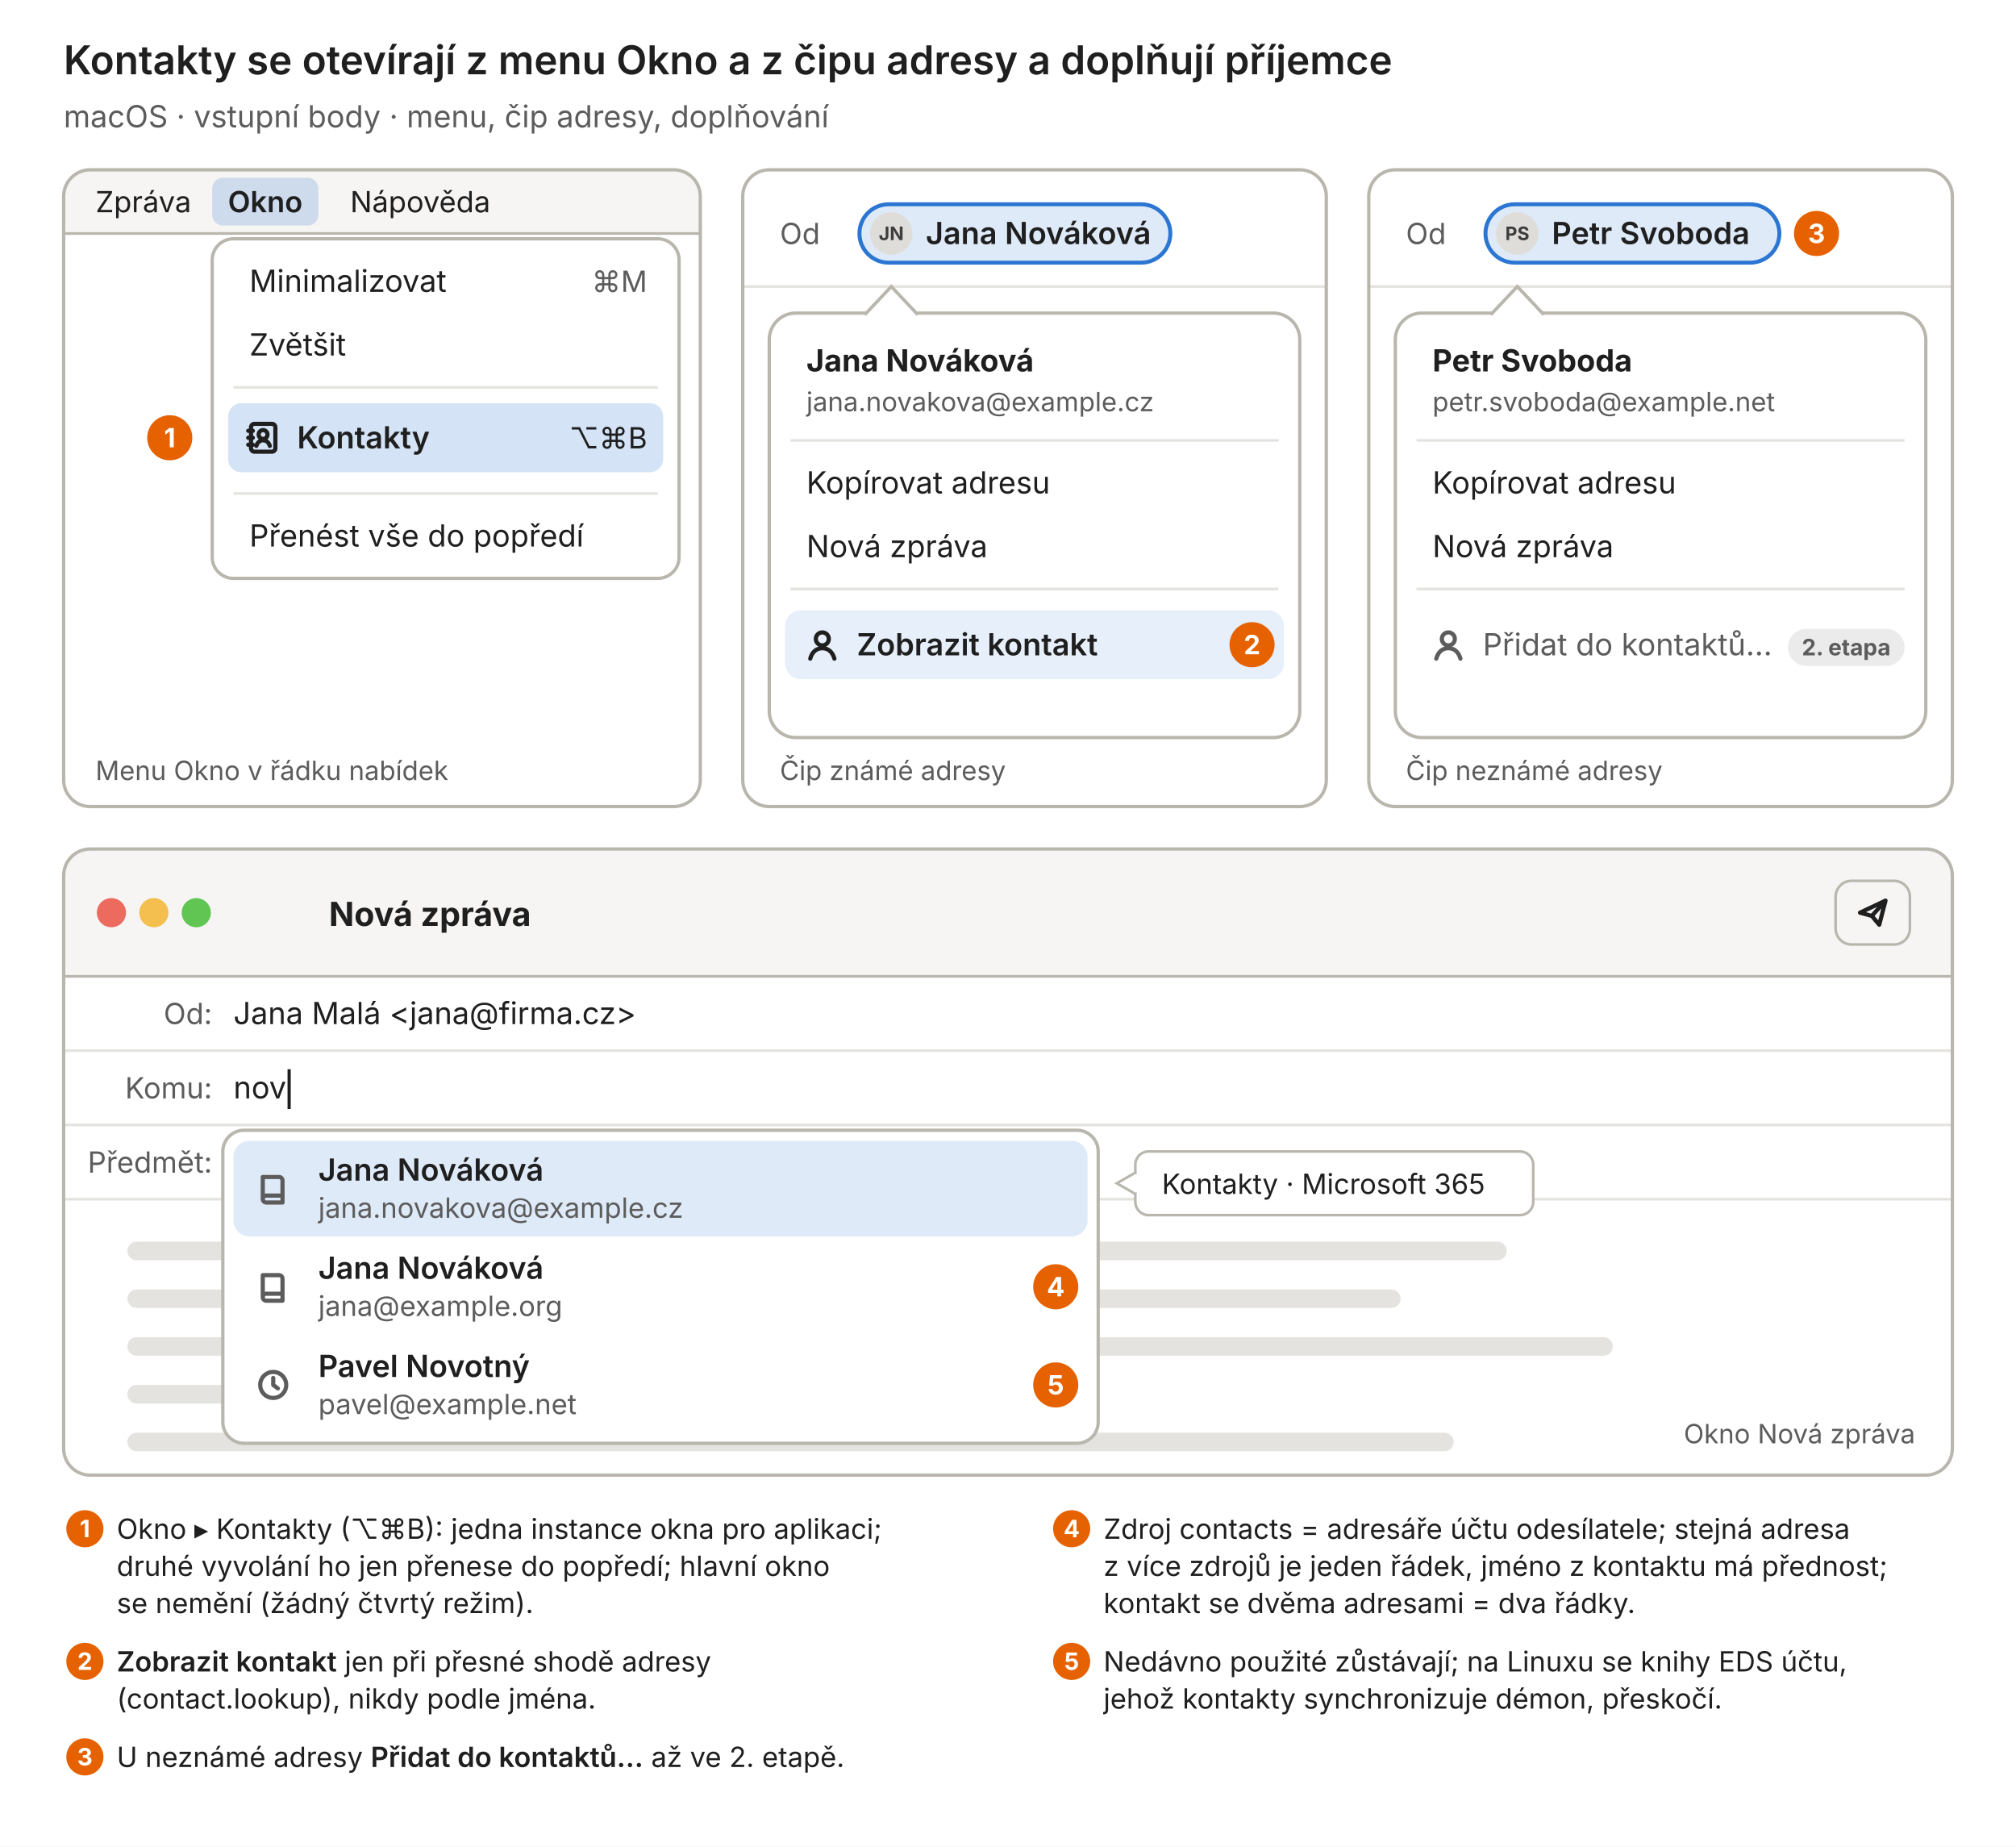
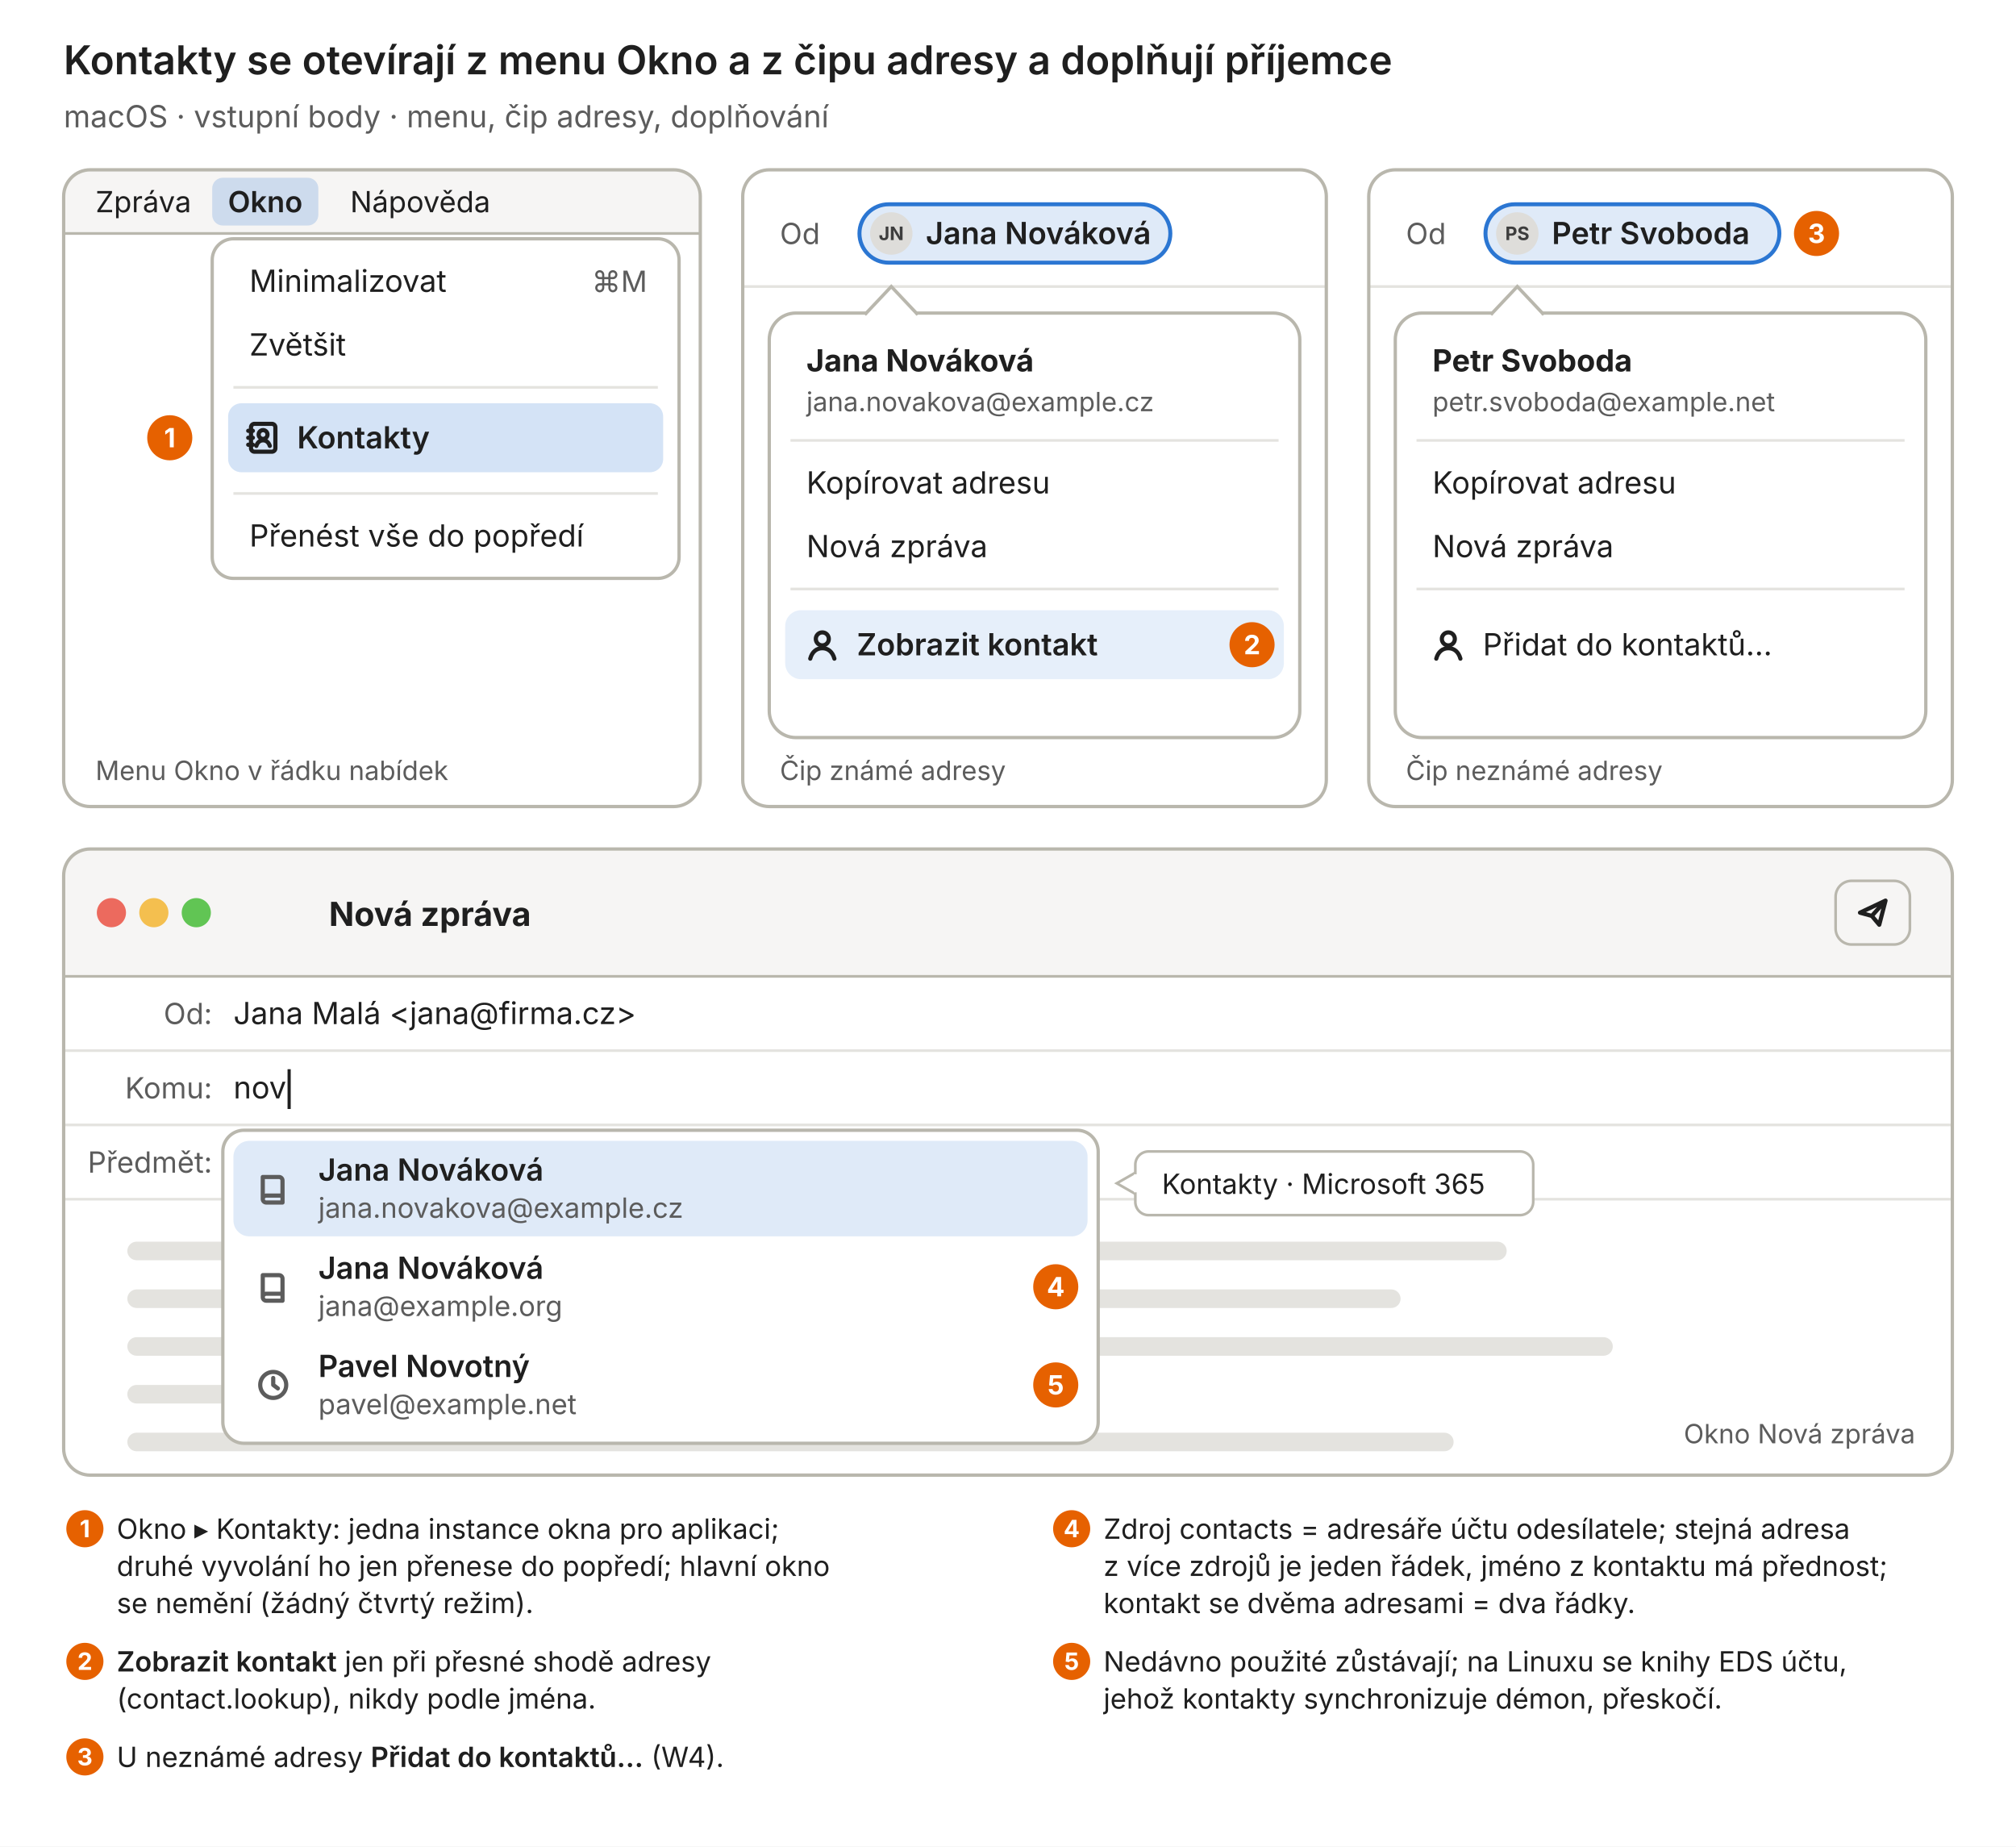
<svg xmlns="http://www.w3.org/2000/svg" xmlns:xlink="http://www.w3.org/1999/xlink" viewBox="0 0 760 696" role="img" aria-label="Kontakty se otevírají z menu Okno, z čipu adresy a doplňují příjemce v okně Nová zpráva" font-size="11.5" font-family="Inter, Cantarell, 'Segoe UI', Helvetica, Arial, sans-serif">
  <rect width="100%" height="100%" fill="#ffffff" />
  <defs>
    <symbol id="i-search" viewBox="0 0 16 16">
      <circle cx="7" cy="7" r="4.5" />
      <path d="M10.5 10.5 14 14" />
    </symbol>
    <symbol id="i-plus" viewBox="0 0 16 16">
      <path d="M8 3v10M3 8h10" />
    </symbol>
    <symbol id="i-edit" viewBox="0 0 16 16">
      <path d="M3 13l.9-3.4 7.2-7.2 2.5 2.5-7.2 7.2z" />
    </symbol>
    <symbol id="i-mail" viewBox="0 0 16 16">
      <rect x="2" y="3.5" width="12" height="9" rx="1.5" />
      <path d="M2.6 4.6 8 8.6l5.4-4" />
    </symbol>
    <symbol id="i-more" viewBox="0 0 16 16">
      <path d="M3.5 8h.01M8 8h.01M12.5 8h.01" stroke-width="2.6" />
    </symbol>
    <symbol id="i-morev" viewBox="0 0 16 16">
      <path d="M8 3.5h.01M8 8h.01M8 12.5h.01" stroke-width="2.6" />
    </symbol>
    <symbol id="i-back" viewBox="0 0 16 16">
      <path d="M10 3 5 8l5 5" />
    </symbol>
    <symbol id="i-person" viewBox="0 0 16 16">
      <circle cx="8" cy="5.5" r="2.8" />
      <path d="M2.8 14c.8-3 2.8-4.5 5.2-4.5s4.4 1.5 5.2 4.5" />
    </symbol>
    <symbol id="i-people" viewBox="0 0 16 16">
      <circle cx="6" cy="5.5" r="2.4" />
      <path d="M1.8 13.5c.6-2.6 2.2-3.9 4.2-3.9s3.6 1.3 4.2 3.9M10.2 3.4a2.3 2.3 0 0 1 0 4.4M11.6 9.8c1.3.4 2.2 1.6 2.6 3.7" />
    </symbol>
    <symbol id="i-sync" viewBox="0 0 16 16">
      <path d="M13 6A5.3 5.3 0 0 0 3.2 5.2M3 10a5.3 5.3 0 0 0 9.8.8M13.2 2.6V6H9.8M2.8 13.4V10h3.4" />
    </symbol>
    <symbol id="i-lock" viewBox="0 0 16 16">
      <rect x="3.5" y="7" width="9" height="7" rx="1.5" />
      <path d="M5.5 7V5a2.5 2.5 0 0 1 5 0v2" />
    </symbol>
    <symbol id="i-trash" viewBox="0 0 16 16">
      <path d="M3 4.5h10M6.5 4.5V3h3v1.5M4.5 4.5l.7 9h5.6l.7-9" />
    </symbol>
    <symbol id="i-sidebar" viewBox="0 0 16 16">
      <rect x="2" y="3" width="12" height="10" rx="1.5" />
      <path d="M6 3v10" />
    </symbol>
    <symbol id="i-book" viewBox="0 0 16 16">
      <path d="M3.5 3h7A1.5 1.5 0 0 1 12 4.5V14H5a1.5 1.5 0 0 1-1.5-1.5zM3.5 12.5A1.5 1.5 0 0 1 5 11h7" />
    </symbol>
    <symbol id="i-clock" viewBox="0 0 16 16">
      <circle cx="8" cy="8" r="5.6" />
      <path d="M8 5v3l2 1.5" />
    </symbol>
    <symbol id="i-offline" viewBox="0 0 16 16">
      <path d="M4.2 12.5h7a2.8 2.8 0 0 0 .6-5.5A4 4 0 0 0 4.3 7.2a2.7 2.7 0 0 0-.1 5.3zM2 2l12 12" />
    </symbol>
    <symbol id="i-cloud" viewBox="0 0 16 16">
      <path d="M4.2 12.5h7a2.8 2.8 0 0 0 .6-5.5A4 4 0 0 0 4.3 7.2a2.7 2.7 0 0 0-.1 5.3z" />
    </symbol>
    <symbol id="i-info" viewBox="0 0 16 16">
      <circle cx="8" cy="8" r="5.8" />
      <path d="M8 7.2v3.6M8 5.1h.01" />
    </symbol>
    <symbol id="i-check" viewBox="0 0 16 16">
      <path d="M3.5 8.5l3 3 6-7" />
    </symbol>
    <symbol id="i-send" viewBox="0 0 16 16">
      <path d="M2.5 8 13.5 2.8 10.8 13.2 7.6 9.4zM7.6 9.4 13.5 2.8" />
    </symbol>
    <symbol id="i-gear" viewBox="0 0 16 16">
      <circle cx="8" cy="8" r="2.3" />
      <path d="M8 1.8v2M8 12.2v2M1.8 8h2M12.2 8h2M3.6 3.6l1.4 1.4M11 11l1.4 1.4M3.6 12.4 5 11M11 5l1.4-1.4" />
    </symbol>
    <symbol id="i-cal" viewBox="0 0 16 16">
      <rect x="2.5" y="3.5" width="11" height="10" rx="1.5" />
      <path d="M2.5 6.8h11M5.5 2v3M10.5 2v3" />
    </symbol>
    <symbol id="i-puzzle" viewBox="0 0 16 16">
      <path d="M3 5h3a1.6 1.6 0 1 1 3 0h3v3a1.6 1.6 0 1 1 0 3v2.5H3V11a1.6 1.6 0 1 0 0-3z" />
    </symbol>
    <symbol id="i-spark" viewBox="0 0 16 16">
      <path d="M8 2.2 9.3 6.7 13.8 8 9.3 9.3 8 13.8 6.7 9.3 2.2 8 6.7 6.7z" />
    </symbol>
    <symbol id="i-contacts" viewBox="0 0 16 16">
      <rect x="3" y="2" width="10.5" height="12" rx="1.5" />
      <circle cx="8.2" cy="6.6" r="1.9" />
      <path d="M5.3 11.5c.5-1.6 1.6-2.4 2.9-2.4s2.4.8 2.9 2.4M1.8 5h2M1.8 8h2M1.8 11h2" />
    </symbol>
    <symbol id="i-warn" viewBox="0 0 16 16">
      <path d="M8 2.2 14.2 13H1.8z" />
      <path d="M8 6.5v3M8 11.3h.01" />
    </symbol>
    <symbol id="i-server" viewBox="0 0 16 16">
      <rect x="2.5" y="2.5" width="11" height="4.5" rx="1" />
      <rect x="2.5" y="9" width="11" height="4.5" rx="1" />
      <path d="M5 4.8h.01M5 11.2h.01" />
    </symbol>
  </defs>
  <text x="24" y="28" font-size="15" font-weight="600" fill="#1f1f1f">Kontakty se otevírají z menu Okno a z čipu adresy a doplňují příjemce</text>
  <text x="24" y="48" fill="#5c5c5c">macOS · vstupní body · menu, čip adresy, doplňování</text>
  <clipPath id="clip1">
    <rect x="24" y="64" width="240" height="240" rx="10" />
  </clipPath>
  <g clip-path="url(#clip1)">
    <rect x="24" y="64" width="240" height="240" fill="#ffffff" />
    <rect x="24" y="64" width="240" height="24" fill="#f6f5f4" />
    <line x1="24" y1="88" x2="264" y2="88" stroke="#b9b7ad" stroke-width="1" />
    <text x="36" y="80" font-size="11" fill="#1f1f1f">Zpráva</text>
    <rect x="80" y="67" width="40" height="18" rx="4" fill="#2b76d2" fill-opacity="0.2" />
    <text x="100" y="80" font-size="11" font-weight="600" text-anchor="middle" fill="#1f1f1f">Okno</text>
    <text x="132" y="80" font-size="11" fill="#1f1f1f">Nápověda</text>
    <rect x="80" y="90" width="176" height="128" rx="8" fill="#ffffff" stroke="#b9b7ad" stroke-width="1.25" />
    <text x="94" y="110" fill="#1f1f1f">Minimalizovat</text>
    <text x="244" y="110" font-size="11" text-anchor="end" fill="#5c5c5c">⌘M</text>
    <text x="94" y="134" fill="#1f1f1f">Zvětšit</text>
    <line x1="88" y1="146" x2="248" y2="146" stroke="#e4e3df" stroke-width="1" />
    <rect x="86" y="152" width="164" height="26" rx="5" fill="#2b76d2" fill-opacity="0.2" />
    <use xlink:href="#i-contacts" x="92" y="158" width="14" height="14" stroke="#1f1f1f" fill="none" stroke-width="1.8" stroke-linecap="round" stroke-linejoin="round" />
    <text x="112" y="169" font-weight="600" fill="#1f1f1f">Kontakty</text>
-     <text x="244" y="169" font-size="11" text-anchor="end" fill="#1f1f1f">⌥⌘B</text>
    <line x1="88" y1="186" x2="248" y2="186" stroke="#e4e3df" stroke-width="1" />
    <text x="94" y="206" fill="#1f1f1f">Přenést vše do popředí</text>
    <text x="36" y="294" font-size="10" fill="#5c5c5c">Menu Okno v řádku nabídek</text>
  </g>
  <rect x="24" y="64" width="240" height="240" rx="10" fill="none" stroke="#b9b7ad" stroke-width="1.25" />
  <circle cx="64" cy="165" r="8.5" fill="#e66100" />
  <text x="64" y="168.6" font-size="10" font-weight="700" text-anchor="middle" fill="#ffffff">1</text>
  <clipPath id="clip2">
    <rect x="280" y="64" width="220" height="240" rx="10" />
  </clipPath>
  <g clip-path="url(#clip2)">
    <rect x="280" y="64" width="220" height="240" fill="#ffffff" />
    <text x="294" y="92" font-size="11" fill="#5c5c5c">Od</text>
    <rect x="324" y="77" width="117.2" height="22" rx="11" fill="#2b76d2" fill-opacity="0.15" stroke="#2b76d2" stroke-width="1.5" />
    <circle cx="336" cy="88" r="8" fill="#deddda" />
    <text x="336" y="90.5" font-size="7" font-weight="700" text-anchor="middle" fill="#3d3d3d">JN</text>
    <text x="349" y="92" font-weight="600" fill="#1f1f1f">Jana Nováková</text>
    <line x1="280" y1="108" x2="500" y2="108" stroke="#e4e3df" stroke-width="1" />
    <rect x="290" y="118" width="200" height="160" rx="10" fill="#ffffff" stroke="#b9b7ad" stroke-width="1.25" />
    <rect x="327" y="117" width="18" height="3" fill="#ffffff" />
    <path d="M326 118.6L336 108L346 118.6" fill="#ffffff" stroke="#b9b7ad" stroke-width="1.25" />
    <text x="304" y="140" font-weight="700" fill="#1f1f1f">Jana Nováková</text>
    <text x="304" y="155" font-size="10" fill="#5c5c5c">jana.novakova@example.cz</text>
    <line x1="298" y1="166" x2="482" y2="166" stroke="#e4e3df" stroke-width="1" />
    <text x="304" y="186" fill="#1f1f1f">Kopírovat adresu</text>
    <text x="304" y="210" fill="#1f1f1f">Nová zpráva</text>
    <line x1="298" y1="222" x2="482" y2="222" stroke="#e4e3df" stroke-width="1" />
    <rect x="296" y="230" width="188" height="26" rx="6" fill="#2b76d2" fill-opacity="0.12" />
    <use xlink:href="#i-person" x="303" y="236" width="14" height="14" stroke="#1f1f1f" fill="none" stroke-width="1.8" stroke-linecap="round" stroke-linejoin="round" />
    <text x="323" y="247" font-weight="600" fill="#1f1f1f">Zobrazit kontakt</text>
    <text x="294" y="294" font-size="10" fill="#5c5c5c">Čip známé adresy</text>
  </g>
  <rect x="280" y="64" width="220" height="240" rx="10" fill="none" stroke="#b9b7ad" stroke-width="1.25" />
  <circle cx="472" cy="243" r="8.5" fill="#e66100" />
  <text x="472" y="246.6" font-size="10" font-weight="700" text-anchor="middle" fill="#ffffff">2</text>
  <clipPath id="clip3">
    <rect x="516" y="64" width="220" height="240" rx="10" />
  </clipPath>
  <g clip-path="url(#clip3)">
    <rect x="516" y="64" width="220" height="240" fill="#ffffff" />
    <text x="530" y="92" font-size="11" fill="#5c5c5c">Od</text>
    <rect x="560" y="77" width="110.8" height="22" rx="11" fill="#2b76d2" fill-opacity="0.15" stroke="#2b76d2" stroke-width="1.5" />
    <circle cx="572" cy="88" r="8" fill="#deddda" />
    <text x="572" y="90.5" font-size="7" font-weight="700" text-anchor="middle" fill="#3d3d3d">PS</text>
    <text x="585" y="92" font-weight="600" fill="#1f1f1f">Petr Svoboda</text>
    <line x1="516" y1="108" x2="736" y2="108" stroke="#e4e3df" stroke-width="1" />
    <rect x="526" y="118" width="200" height="160" rx="10" fill="#ffffff" stroke="#b9b7ad" stroke-width="1.25" />
    <rect x="563" y="117" width="18" height="3" fill="#ffffff" />
    <path d="M562 118.6L572 108L582 118.6" fill="#ffffff" stroke="#b9b7ad" stroke-width="1.25" />
    <text x="540" y="140" font-weight="700" fill="#1f1f1f">Petr Svoboda</text>
    <text x="540" y="155" font-size="10" fill="#5c5c5c">petr.svoboda@example.net</text>
    <line x1="534" y1="166" x2="718" y2="166" stroke="#e4e3df" stroke-width="1" />
    <text x="540" y="186" fill="#1f1f1f">Kopírovat adresu</text>
    <text x="540" y="210" fill="#1f1f1f">Nová zpráva</text>
    <line x1="534" y1="222" x2="718" y2="222" stroke="#e4e3df" stroke-width="1" />
-     <use xlink:href="#i-person" x="539" y="236" width="14" height="14" stroke="#5c5c5c" fill="none" stroke-width="1.8" stroke-linecap="round" stroke-linejoin="round" />
-     <text x="559" y="247" fill="#5c5c5c">Přidat do kontaktů…</text>
-     <rect x="674" y="237" width="44" height="14" rx="7" fill="#ebebeb" />
-     <text x="696" y="247" font-size="8.5" font-weight="700" text-anchor="middle" fill="#5c5c5c">2. etapa</text>
+     <use xlink:href="#i-person" x="539" y="236" width="14" height="14" stroke="#1f1f1f" fill="none" stroke-width="1.8" stroke-linecap="round" stroke-linejoin="round" />
+     <text x="559" y="247" fill="#1f1f1f">Přidat do kontaktů…</text>
    <text x="530" y="294" font-size="10" fill="#5c5c5c">Čip neznámé adresy</text>
  </g>
  <rect x="516" y="64" width="220" height="240" rx="10" fill="none" stroke="#b9b7ad" stroke-width="1.25" />
  <circle cx="684.8" cy="88" r="8.5" fill="#e66100" />
  <text x="684.8" y="91.6" font-size="10" font-weight="700" text-anchor="middle" fill="#ffffff">3</text>
  <clipPath id="clip4">
    <rect x="24" y="320" width="712" height="236" rx="10" />
  </clipPath>
  <g clip-path="url(#clip4)">
    <rect x="24" y="320" width="712" height="236" fill="#ffffff" />
    <rect x="24" y="320" width="712" height="48" fill="#f6f5f4" />
    <line x1="24" y1="368" x2="736" y2="368" stroke="#b9b7ad" stroke-width="1" />
    <circle cx="42" cy="344" r="5.5" fill="#ec6a5e" />
    <circle cx="58" cy="344" r="5.5" fill="#f4bf4f" />
    <circle cx="74" cy="344" r="5.5" fill="#61c554" />
    <text x="124" y="349" font-size="12.5" font-weight="700" fill="#1f1f1f">Nová zpráva</text>
    <rect x="692" y="332" width="28" height="24" rx="6" fill="none" stroke="#b9b7ad" stroke-width="1" />
    <use xlink:href="#i-send" x="699" y="337" width="14" height="14" stroke="#1f1f1f" fill="none" stroke-width="1.8" stroke-linecap="round" stroke-linejoin="round" />
    <text x="80" y="386" font-size="11" text-anchor="end" fill="#5c5c5c">Od:</text>
    <text x="88" y="386" fill="#1f1f1f">Jana Malá &lt;jana@firma.cz&gt;</text>
    <line x1="24" y1="396" x2="736" y2="396" stroke="#e4e3df" stroke-width="1" />
    <text x="80" y="414" font-size="11" text-anchor="end" fill="#5c5c5c">Komu:</text>
    <text x="88" y="414" fill="#1f1f1f">nov</text>
    <line x1="109" y1="403" x2="109" y2="418" stroke="#1f1f1f" stroke-width="1.2" />
    <line x1="24" y1="424" x2="736" y2="424" stroke="#e4e3df" stroke-width="1" />
    <text x="80" y="442" font-size="11" text-anchor="end" fill="#5c5c5c">Předmět:</text>
    <line x1="24" y1="452" x2="736" y2="452" stroke="#e4e3df" stroke-width="1" />
    <rect x="48" y="468" width="520" height="7" rx="3.5" fill="#e4e3df" />
    <rect x="48" y="486" width="480" height="7" rx="3.5" fill="#e4e3df" />
    <rect x="48" y="504" width="560" height="7" rx="3.5" fill="#e4e3df" />
    <rect x="48" y="522" width="300" height="7" rx="3.5" fill="#e4e3df" />
    <rect x="48" y="540" width="500" height="7" rx="3.5" fill="#e4e3df" />
    <rect x="84" y="426" width="330" height="118" rx="8" fill="#ffffff" stroke="#b9b7ad" stroke-width="1.25" />
    <rect x="88" y="430" width="322" height="36" rx="6" fill="#2b76d2" fill-opacity="0.15" />
    <use xlink:href="#i-book" x="96" y="441" width="14" height="14" stroke="#5c5c5c" fill="none" stroke-width="1.8" stroke-linecap="round" stroke-linejoin="round" />
    <text x="120" y="445" font-weight="600" fill="#1f1f1f">Jana Nováková</text>
    <text x="120" y="459" font-size="10.5" fill="#5c5c5c">jana.novakova@example.cz</text>
    <use xlink:href="#i-book" x="96" y="478" width="14" height="14" stroke="#5c5c5c" fill="none" stroke-width="1.8" stroke-linecap="round" stroke-linejoin="round" />
    <text x="120" y="482" font-weight="600" fill="#1f1f1f">Jana Nováková</text>
    <text x="120" y="496" font-size="10.5" fill="#5c5c5c">jana@example.org</text>
    <use xlink:href="#i-clock" x="96" y="515" width="14" height="14" stroke="#5c5c5c" fill="none" stroke-width="1.8" stroke-linecap="round" stroke-linejoin="round" />
    <text x="120" y="519" font-weight="600" fill="#1f1f1f">Pavel Novotný</text>
    <text x="120" y="533" font-size="10.5" fill="#5c5c5c">pavel@example.net</text>
    <rect x="428" y="434" width="150" height="24" rx="5" fill="#ffffff" stroke="#b9b7ad" stroke-width="1" />
    <path d="M428 442L421 446L428 450" fill="#ffffff" stroke="#b9b7ad" stroke-width="1" />
    <rect x="427.5" y="442.6" width="1.5" height="6.8" fill="#ffffff" />
    <text x="438" y="450" font-size="10.5" fill="#1f1f1f">Kontakty · Microsoft 365</text>
    <text x="722" y="544" font-size="10" text-anchor="end" fill="#5c5c5c">Okno Nová zpráva</text>
  </g>
  <rect x="24" y="320" width="712" height="236" rx="10" fill="none" stroke="#b9b7ad" stroke-width="1.25" />
  <circle cx="398" cy="485" r="8.5" fill="#e66100" />
  <text x="398" y="488.6" font-size="10" font-weight="700" text-anchor="middle" fill="#ffffff">4</text>
  <circle cx="398" cy="522" r="8.5" fill="#e66100" />
  <text x="398" y="525.6" font-size="10" font-weight="700" text-anchor="middle" fill="#ffffff">5</text>
  <circle cx="32" cy="576.2" r="7" fill="#e66100" />
  <text x="32" y="579.4" font-size="9" font-weight="700" text-anchor="middle" fill="#ffffff">1</text>
-   <text x="44" y="580" font-size="10.5" fill="#1f1f1f">Okno ▸ Kontakty (⌥⌘B): jedna instance okna pro aplikaci;</text>
+   <text x="44" y="580" font-size="10.5" fill="#1f1f1f">Okno ▸ Kontakty: jedna instance okna pro aplikaci;</text>
  <text x="44" y="594" font-size="10.5" fill="#1f1f1f">druhé vyvolání ho jen přenese do popředí; hlavní okno</text>
  <text x="44" y="608" font-size="10.5" fill="#1f1f1f">se nemění (žádný čtvrtý režim).</text>
  <circle cx="32" cy="626.2" r="7" fill="#e66100" />
  <text x="32" y="629.4" font-size="9" font-weight="700" text-anchor="middle" fill="#ffffff">2</text>
  <text x="44" y="630" font-size="10.5" fill="#1f1f1f">
    <tspan font-weight="600">Zobrazit kontakt</tspan> jen při přesné shodě adresy</text>
  <text x="44" y="644" font-size="10.5" fill="#1f1f1f">(contact.lookup), nikdy podle jména.</text>
  <circle cx="32" cy="662.2" r="7" fill="#e66100" />
  <text x="32" y="665.4" font-size="9" font-weight="700" text-anchor="middle" fill="#ffffff">3</text>
-   <text x="44" y="666" font-size="10.5" fill="#1f1f1f">U neznámé adresy <tspan font-weight="600">Přidat do kontaktů…</tspan> až ve 2. etapě.</text>
+   <text x="44" y="666" font-size="10.5" fill="#1f1f1f">U neznámé adresy <tspan font-weight="600">Přidat do kontaktů…</tspan> (W4).</text>
  <circle cx="404" cy="576.2" r="7" fill="#e66100" />
  <text x="404" y="579.4" font-size="9" font-weight="700" text-anchor="middle" fill="#ffffff">4</text>
  <text x="416" y="580" font-size="10.5" fill="#1f1f1f">Zdroj contacts = adresáře účtu odesílatele; stejná adresa</text>
  <text x="416" y="594" font-size="10.5" fill="#1f1f1f">z více zdrojů je jeden řádek, jméno z kontaktu má přednost;</text>
  <text x="416" y="608" font-size="10.5" fill="#1f1f1f">kontakt se dvěma adresami = dva řádky.</text>
  <circle cx="404" cy="626.2" r="7" fill="#e66100" />
  <text x="404" y="629.4" font-size="9" font-weight="700" text-anchor="middle" fill="#ffffff">5</text>
  <text x="416" y="630" font-size="10.5" fill="#1f1f1f">Nedávno použité zůstávají; na Linuxu se knihy EDS účtu,</text>
  <text x="416" y="644" font-size="10.5" fill="#1f1f1f">jehož kontakty synchronizuje démon, přeskočí.</text>
</svg>
